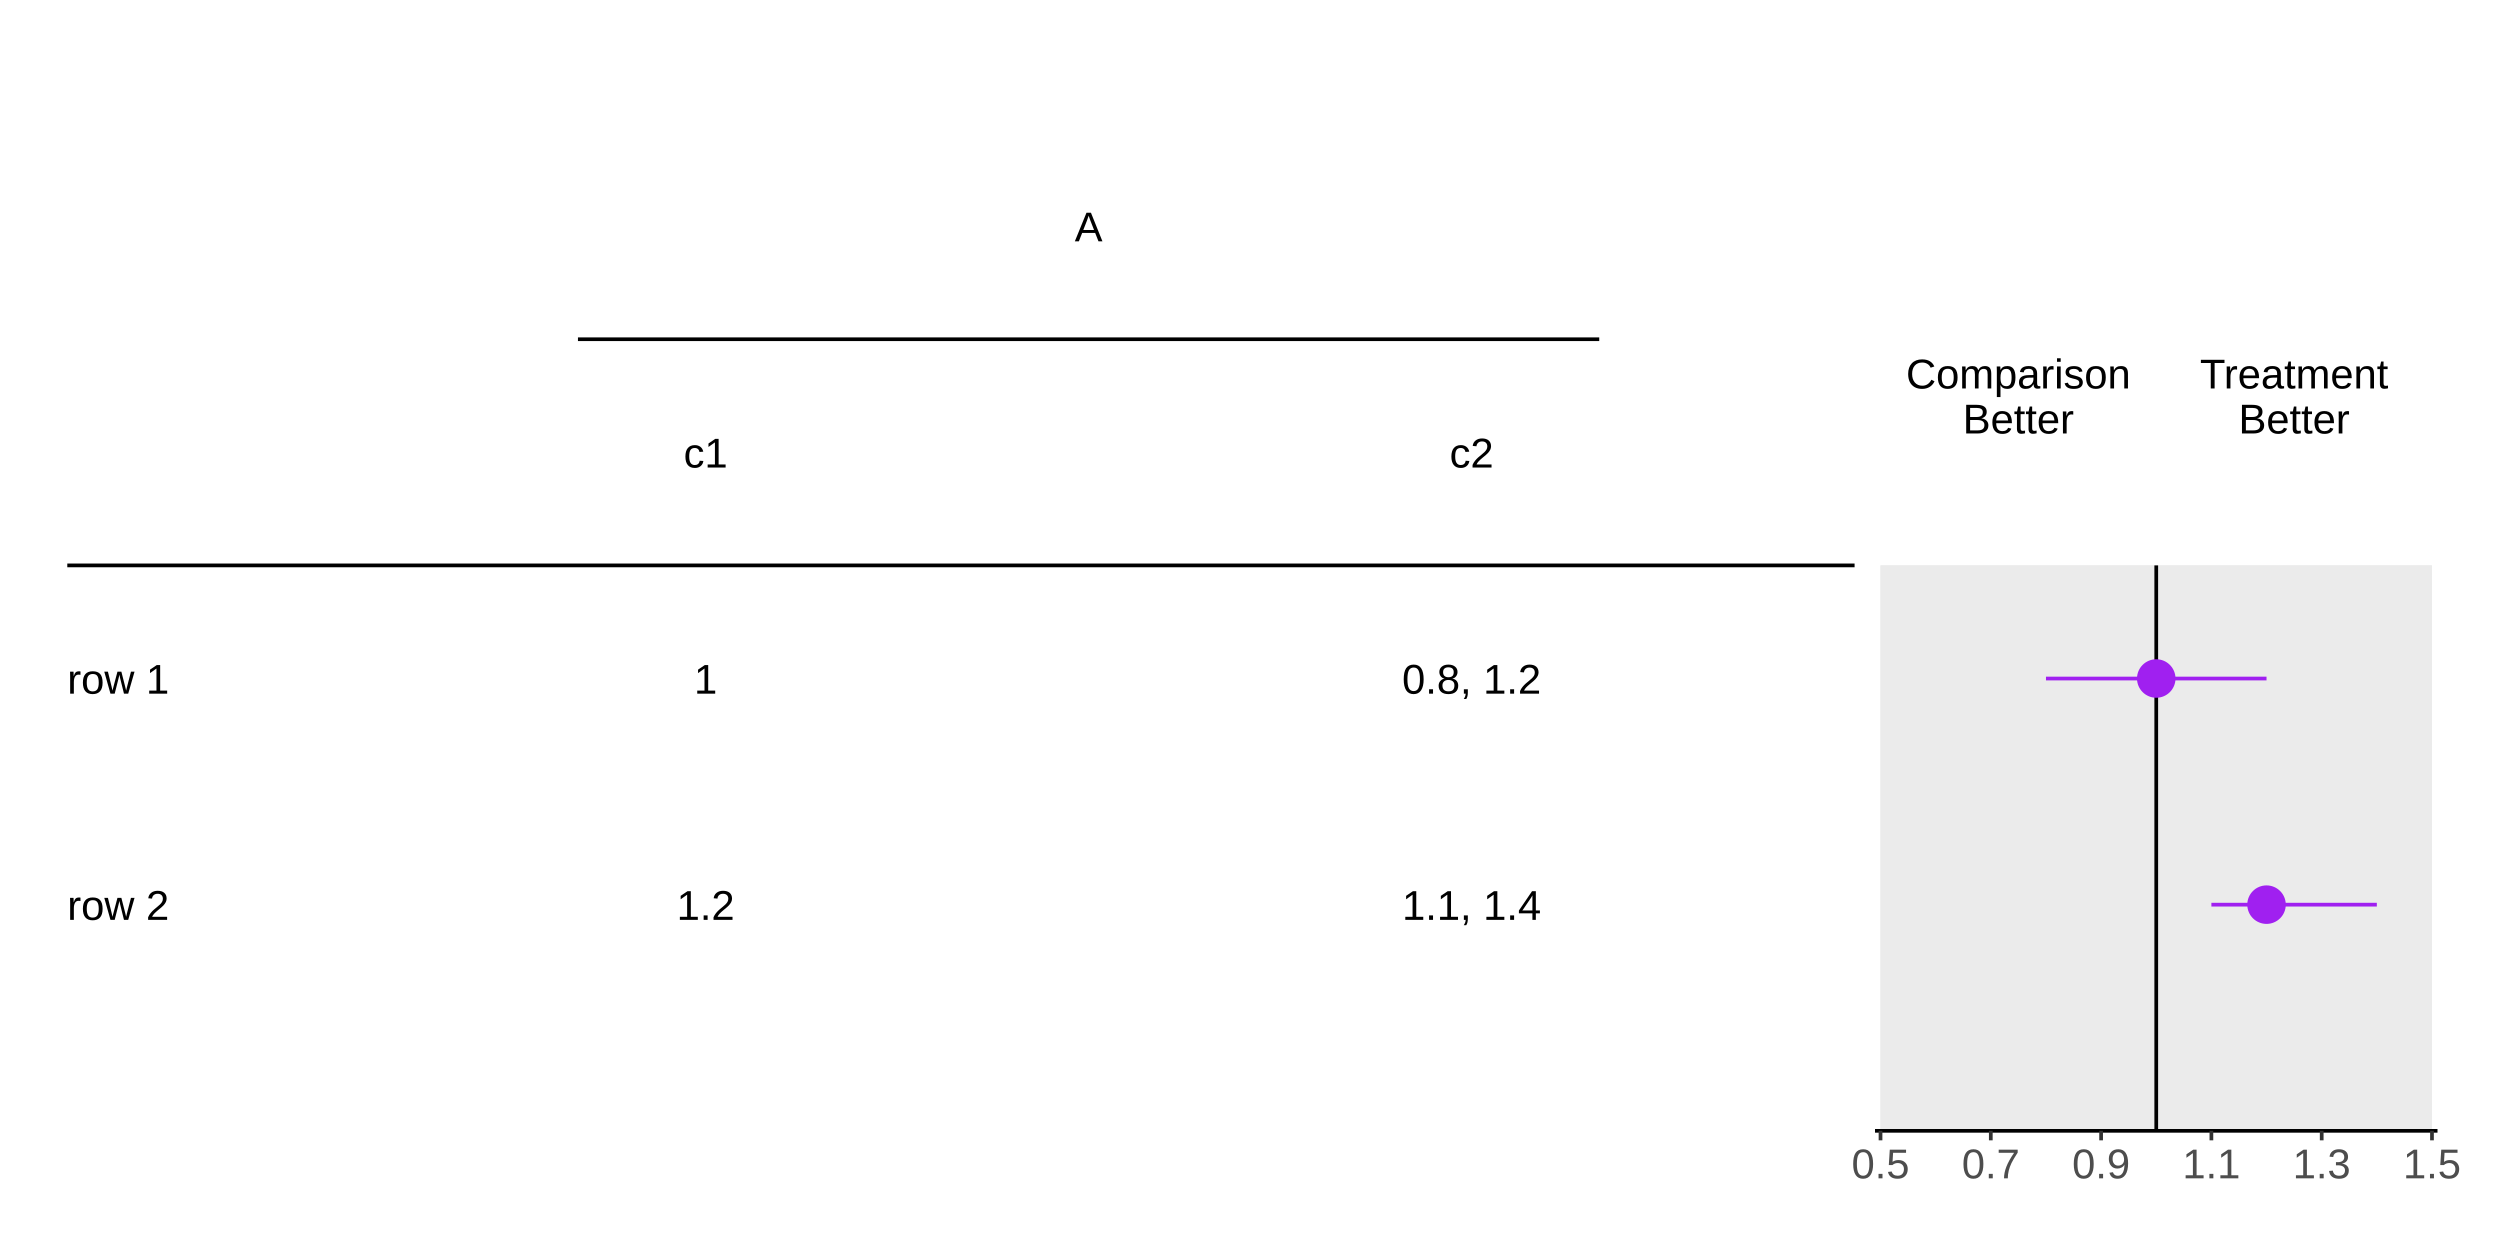
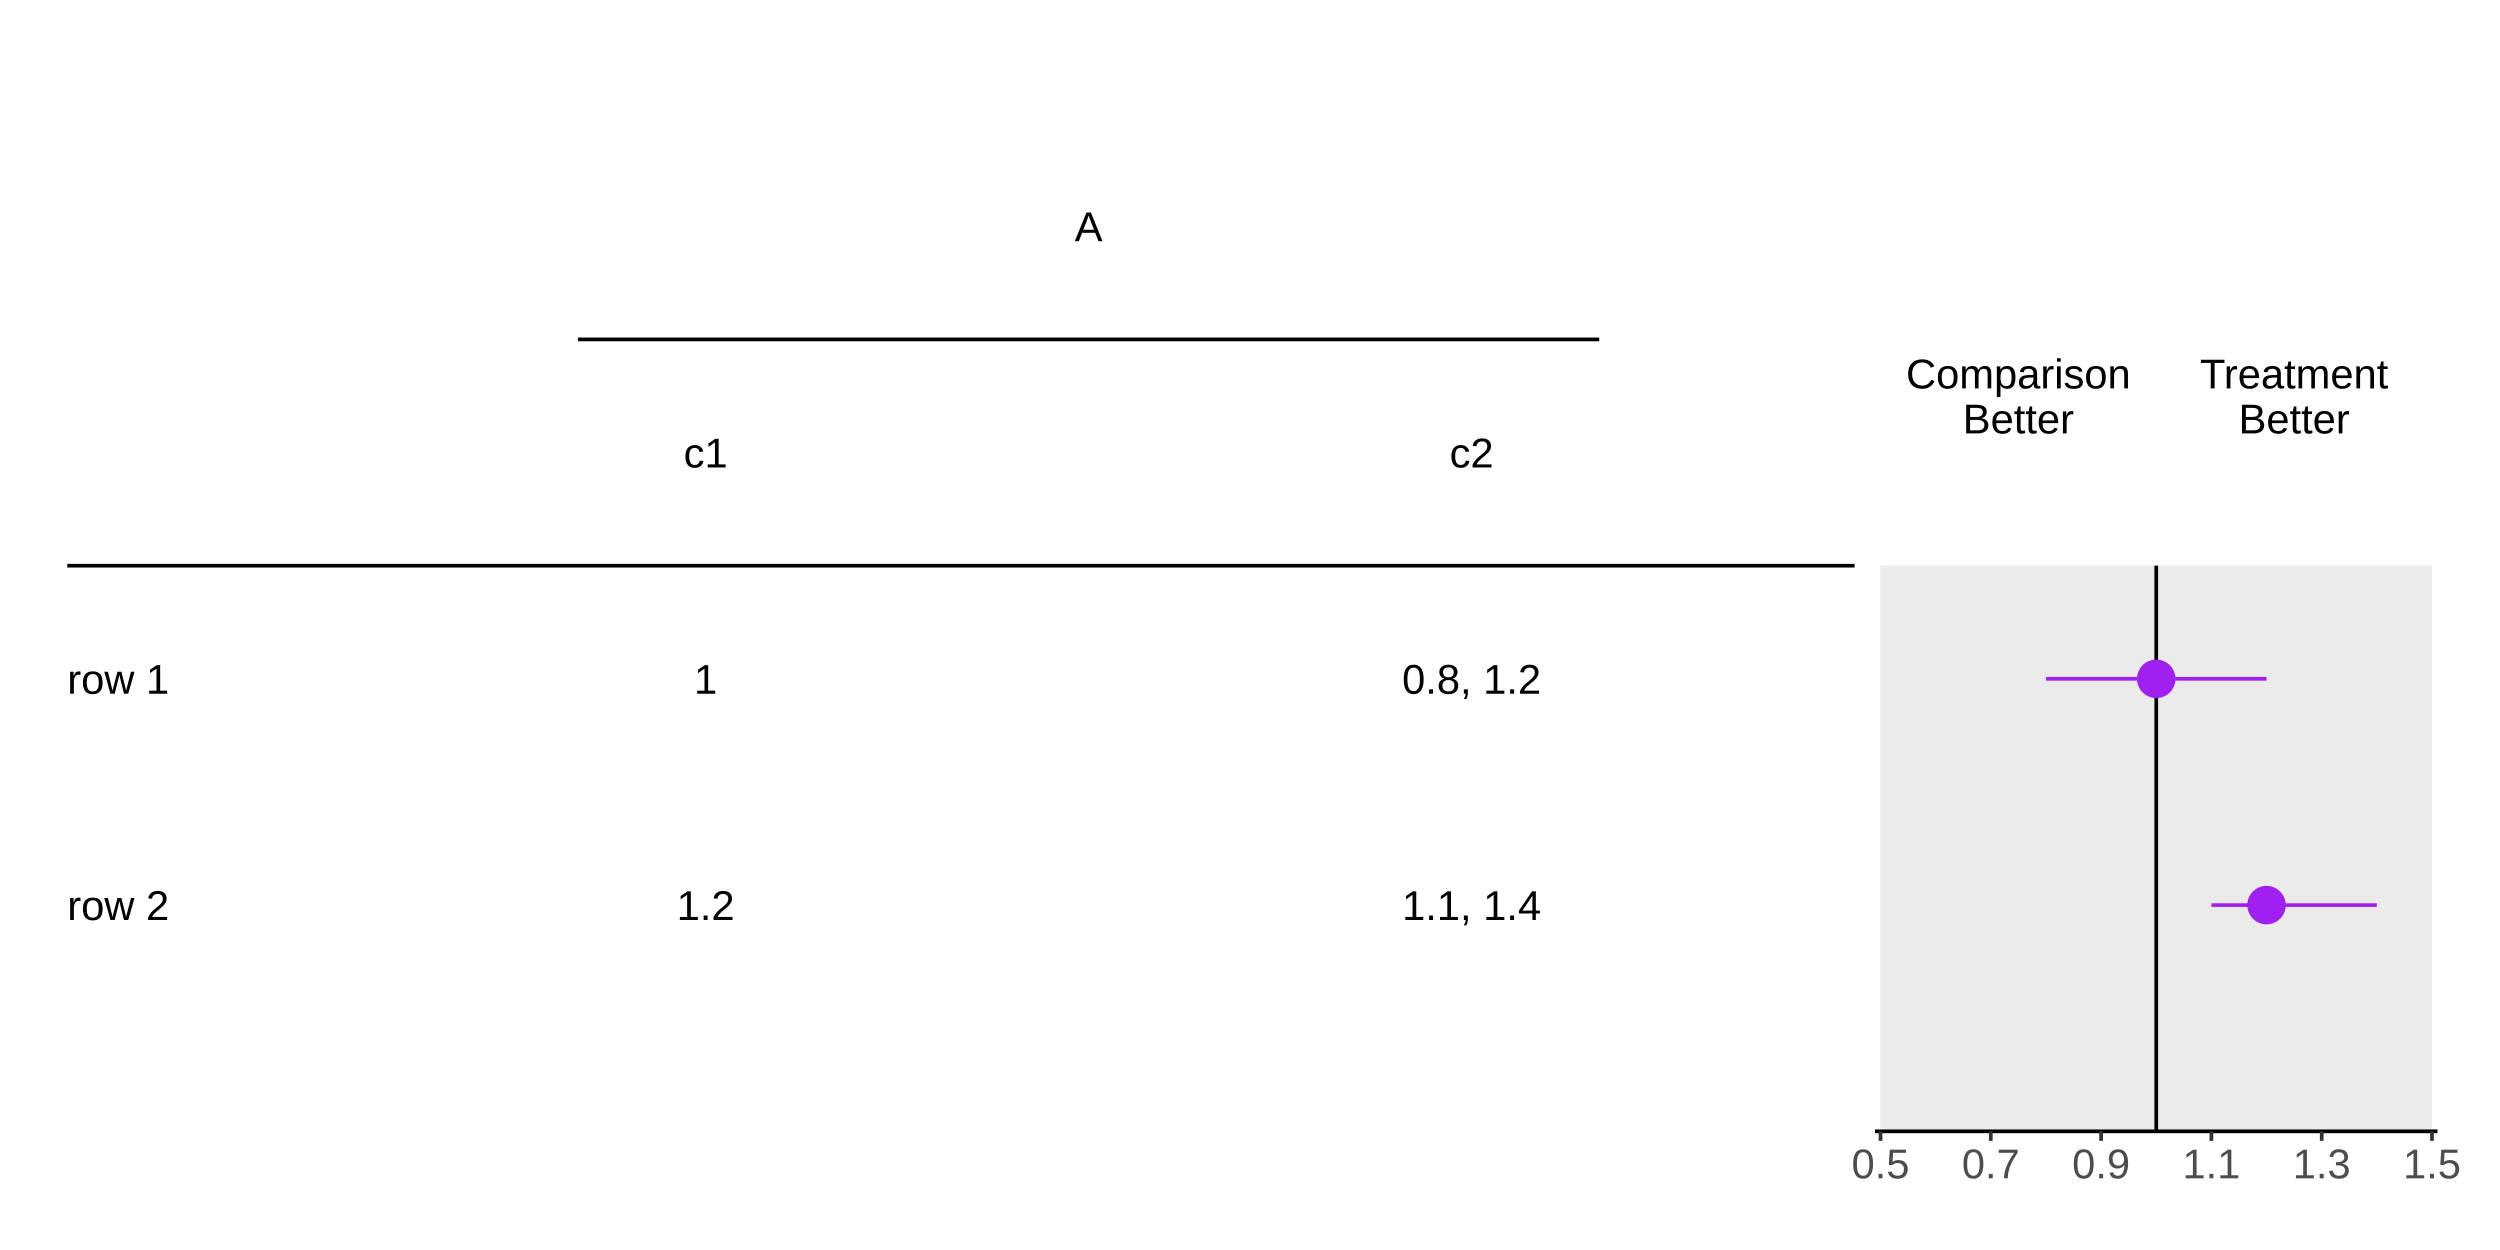
<svg xmlns="http://www.w3.org/2000/svg" class="svglite" width="720.00pt" height="360.00pt" viewBox="0 0 720.00 360.00">
  <defs>
    <style type="text/css">
    .svglite line, .svglite polyline, .svglite polygon, .svglite path, .svglite rect, .svglite circle {
      fill: none;
      stroke: #000000;
      stroke-linecap: round;
      stroke-linejoin: round;
      stroke-miterlimit: 10.00;
    }
    .svglite text {
      white-space: pre;
    }
  </style>
  </defs>
  <rect width="100%" height="100%" style="stroke: none; fill: none;" />
  <defs>
    <clipPath id="cpMC4wMHw3MjAuMDB8MC4wMHwzNjAuMDA=">
      <rect x="0.00" y="0.00" width="720.00" height="360.00" />
    </clipPath>
  </defs>
  <g clip-path="url(#cpMC4wMHw3MjAuMDB8MC4wMHwzNjAuMDA=)">
</g>
  <defs>
-     <clipPath id="cpMTMuNTB8NTQwLjAwfDAuMDB8MzI1LjY4">
-       <rect x="13.50" y="0.00" width="526.50" height="325.68" />
+     <clipPath id="cpMTMuNTB8NTQwLjAwfDAuMDB8MzI1Ljgz">
+       <rect x="13.50" y="0" width="526.50" height="325.83" />
    </clipPath>
  </defs>
-   <g clip-path="url(#cpMTMuNTB8NTQwLjAwfDAuMDB8MzI1LjY4)">
-     <line x1="19.38" y1="162.84" x2="534.12" y2="162.84" style="stroke-width: 1.07; stroke-linecap: butt;" />
-     <text x="313.52" y="69.51" text-anchor="middle" style="font-size: 12.00px; font-family: &quot;Liberation Sans&quot;;" textLength="8.21px" lengthAdjust="spacingAndGlyphs">A</text>
-     <line x1="166.45" y1="97.70" x2="460.58" y2="97.70" style="stroke-width: 1.07; stroke-linecap: butt;" />
-     <text x="19.38" y="199.78" style="font-size: 12.00px; font-family: &quot;Liberation Sans&quot;;" textLength="33.28px" lengthAdjust="spacingAndGlyphs">row 1</text>
-     <text x="19.38" y="264.92" style="font-size: 12.00px; font-family: &quot;Liberation Sans&quot;;" textLength="33.28px" lengthAdjust="spacingAndGlyphs">row 2</text>
-     <text x="203.22" y="134.65" text-anchor="middle" style="font-size: 12.00px; font-family: &quot;Liberation Sans&quot;;" textLength="14.24px" lengthAdjust="spacingAndGlyphs">c1</text>
-     <text x="203.22" y="199.78" text-anchor="middle" style="font-size: 12.00px; font-family: &quot;Liberation Sans&quot;;" textLength="7.64px" lengthAdjust="spacingAndGlyphs">1</text>
-     <text x="203.22" y="264.92" text-anchor="middle" style="font-size: 12.00px; font-family: &quot;Liberation Sans&quot;;" textLength="19.09px" lengthAdjust="spacingAndGlyphs">1.2</text>
-     <text x="423.82" y="134.65" text-anchor="middle" style="font-size: 12.00px; font-family: &quot;Liberation Sans&quot;;" textLength="14.24px" lengthAdjust="spacingAndGlyphs">c2</text>
-     <text x="423.82" y="199.78" text-anchor="middle" style="font-size: 12.00px; font-family: &quot;Liberation Sans&quot;;" textLength="45.82px" lengthAdjust="spacingAndGlyphs">0.8, 1.2</text>
-     <text x="423.82" y="264.92" text-anchor="middle" style="font-size: 12.00px; font-family: &quot;Liberation Sans&quot;;" textLength="45.82px" lengthAdjust="spacingAndGlyphs">1.1, 1.4</text>
+   <g clip-path="url(#cpMTMuNTB8NTQwLjAwfDAuMDB8MzI1Ljgz)">
+     <line x1="19.38" y1="162.92" x2="534.12" y2="162.92" style="stroke-width: 1.07; stroke-linecap: butt;" />
+     <text x="313.52" y="69.46" text-anchor="middle" style="font-size: 12.00px; font-family: &quot;Arial&quot;;" textLength="8.01px" lengthAdjust="spacingAndGlyphs">A</text>
+     <line x1="166.45" y1="97.75" x2="460.58" y2="97.75" style="stroke-width: 1.07; stroke-linecap: butt;" />
+     <text x="19.38" y="199.80" style="font-size: 12.00px; font-family: &quot;Arial&quot;;" textLength="29.35px" lengthAdjust="spacingAndGlyphs">row 1</text>
+     <text x="19.38" y="264.96" style="font-size: 12.00px; font-family: &quot;Arial&quot;;" textLength="29.35px" lengthAdjust="spacingAndGlyphs">row 2</text>
+     <text x="203.22" y="134.63" text-anchor="middle" style="font-size: 12.00px; font-family: &quot;Arial&quot;;" textLength="12.68px" lengthAdjust="spacingAndGlyphs">c1</text>
+     <text x="203.22" y="199.80" text-anchor="middle" style="font-size: 12.00px; font-family: &quot;Arial&quot;;" textLength="6.67px" lengthAdjust="spacingAndGlyphs">1</text>
+     <text x="203.22" y="264.96" text-anchor="middle" style="font-size: 12.00px; font-family: &quot;Arial&quot;;" textLength="16.68px" lengthAdjust="spacingAndGlyphs">1.2</text>
+     <text x="423.82" y="134.63" text-anchor="middle" style="font-size: 12.00px; font-family: &quot;Arial&quot;;" textLength="12.68px" lengthAdjust="spacingAndGlyphs">c2</text>
+     <text x="423.82" y="199.80" text-anchor="middle" style="font-size: 12.00px; font-family: &quot;Arial&quot;;" textLength="40.03px" lengthAdjust="spacingAndGlyphs">0.8, 1.2</text>
+     <text x="423.82" y="264.96" text-anchor="middle" style="font-size: 12.00px; font-family: &quot;Arial&quot;;" textLength="40.03px" lengthAdjust="spacingAndGlyphs">1.1, 1.4</text>
  </g>
  <g clip-path="url(#cpMC4wMHw3MjAuMDB8MC4wMHwzNjAuMDA=)">
</g>
  <defs>
    <clipPath id="cpNTQwLjAwfDcyMC4wMHwwLjAwfDM2MC4wMA==">
      <rect x="540.00" y="0.00" width="180.00" height="360.00" />
    </clipPath>
  </defs>
  <g clip-path="url(#cpNTQwLjAwfDcyMC4wMHwwLjAwfDM2MC4wMA==)">
    <rect x="540.00" y="0.00" width="180.00" height="360.00" style="stroke-width: 1.07; stroke: none;" />
  </g>
  <g clip-path="url(#cpMC4wMHw3MjAuMDB8MC4wMHwzNjAuMDA=)">
-     <rect x="540.00" y="0.00" width="162.00" height="325.68" style="stroke-width: 1.07; stroke: none;" />
-     <rect x="541.59" y="162.84" width="158.82" height="162.84" style="stroke-width: 1.07; stroke: none; stroke-linecap: butt; stroke-linejoin: miter; fill: #EBEBEB;" />
-     <rect x="541.59" y="162.84" width="158.82" height="162.84" style="stroke-width: 1.07; stroke: none; stroke-linecap: butt; stroke-linejoin: miter; fill: #EBEBEB;" />
-     <line x1="621.00" y1="325.68" x2="621.00" y2="162.84" style="stroke-width: 1.07; stroke-linecap: butt;" />
-     <text x="581.29" y="111.88" text-anchor="middle" style="font-size: 12.00px; font-family: &quot;Liberation Sans&quot;;" textLength="71.87px" lengthAdjust="spacingAndGlyphs">Comparison</text>
-     <text x="581.29" y="124.84" text-anchor="middle" style="font-size: 12.00px; font-family: &quot;Liberation Sans&quot;;" textLength="37.36px" lengthAdjust="spacingAndGlyphs">Better</text>
-     <text x="660.71" y="111.88" text-anchor="middle" style="font-size: 12.00px; font-family: &quot;Liberation Sans&quot;;" textLength="61.08px" lengthAdjust="spacingAndGlyphs">Treatment</text>
-     <text x="660.71" y="124.84" text-anchor="middle" style="font-size: 12.00px; font-family: &quot;Liberation Sans&quot;;" textLength="37.36px" lengthAdjust="spacingAndGlyphs">Better</text>
-     <circle cx="621.00" cy="195.41" r="5.19" style="stroke-width: 0.71; stroke: #A020F0; fill: #A020F0;" />
-     <circle cx="652.76" cy="260.54" r="5.19" style="stroke-width: 0.71; stroke: #A020F0; fill: #A020F0;" />
-     <line x1="589.24" y1="195.41" x2="652.76" y2="195.41" style="stroke-width: 1.07; stroke: #A020F0; stroke-linecap: butt;" />
-     <line x1="636.88" y1="260.54" x2="684.53" y2="260.54" style="stroke-width: 1.07; stroke: #A020F0; stroke-linecap: butt;" />
-     <polyline points="540.00,325.68 702.00,325.68 " style="stroke-width: 1.07; stroke-linecap: butt;" />
-     <polyline points="541.59,328.42 541.59,325.68 " style="stroke-width: 1.07; stroke: #333333; stroke-linecap: butt;" />
-     <polyline points="573.35,328.42 573.35,325.68 " style="stroke-width: 1.07; stroke: #333333; stroke-linecap: butt;" />
-     <polyline points="605.12,328.42 605.12,325.68 " style="stroke-width: 1.07; stroke: #333333; stroke-linecap: butt;" />
-     <polyline points="636.88,328.42 636.88,325.68 " style="stroke-width: 1.07; stroke: #333333; stroke-linecap: butt;" />
-     <polyline points="668.65,328.42 668.65,325.68 " style="stroke-width: 1.07; stroke: #333333; stroke-linecap: butt;" />
-     <polyline points="700.41,328.42 700.41,325.68 " style="stroke-width: 1.07; stroke: #333333; stroke-linecap: butt;" />
-     <text x="541.59" y="339.36" text-anchor="middle" style="font-size: 12.00px;fill: #4D4D4D; font-family: &quot;Liberation Sans&quot;;" textLength="19.09px" lengthAdjust="spacingAndGlyphs">0.5</text>
-     <text x="573.35" y="339.36" text-anchor="middle" style="font-size: 12.00px;fill: #4D4D4D; font-family: &quot;Liberation Sans&quot;;" textLength="19.09px" lengthAdjust="spacingAndGlyphs">0.7</text>
-     <text x="605.12" y="339.36" text-anchor="middle" style="font-size: 12.00px;fill: #4D4D4D; font-family: &quot;Liberation Sans&quot;;" textLength="19.09px" lengthAdjust="spacingAndGlyphs">0.9</text>
-     <text x="636.88" y="339.36" text-anchor="middle" style="font-size: 12.00px;fill: #4D4D4D; font-family: &quot;Liberation Sans&quot;;" textLength="19.09px" lengthAdjust="spacingAndGlyphs">1.1</text>
-     <text x="668.65" y="339.36" text-anchor="middle" style="font-size: 12.00px;fill: #4D4D4D; font-family: &quot;Liberation Sans&quot;;" textLength="19.09px" lengthAdjust="spacingAndGlyphs">1.3</text>
-     <text x="700.41" y="339.36" text-anchor="middle" style="font-size: 12.00px;fill: #4D4D4D; font-family: &quot;Liberation Sans&quot;;" textLength="19.09px" lengthAdjust="spacingAndGlyphs">1.5</text>
+     <rect x="540.00" y="0.00" width="162.00" height="325.83" style="stroke-width: 1.07; stroke: none;" />
+     <rect x="541.59" y="162.92" width="158.82" height="162.92" style="stroke-width: 1.07; stroke: none; stroke-linecap: butt; stroke-linejoin: miter; fill: #EBEBEB;" />
+     <rect x="541.59" y="162.92" width="158.82" height="162.92" style="stroke-width: 1.07; stroke: none; stroke-linecap: butt; stroke-linejoin: miter; fill: #EBEBEB;" />
+     <line x1="621.00" y1="325.83" x2="621.00" y2="162.92" style="stroke-width: 1.07; stroke-linecap: butt;" />
+     <text x="581.29" y="111.86" text-anchor="middle" style="font-size: 12.00px; font-family: &quot;Arial&quot;;" textLength="64.71px" lengthAdjust="spacingAndGlyphs">Comparison</text>
+     <text x="581.29" y="124.82" text-anchor="middle" style="font-size: 12.00px; font-family: &quot;Arial&quot;;" textLength="32.02px" lengthAdjust="spacingAndGlyphs">Better</text>
+     <text x="660.71" y="111.86" text-anchor="middle" style="font-size: 12.00px; font-family: &quot;Arial&quot;;" textLength="54.24px" lengthAdjust="spacingAndGlyphs">Treatment</text>
+     <text x="660.71" y="124.82" text-anchor="middle" style="font-size: 12.00px; font-family: &quot;Arial&quot;;" textLength="32.02px" lengthAdjust="spacingAndGlyphs">Better</text>
+     <circle cx="621.00" cy="195.50" r="5.19" style="stroke-width: 0.71; stroke: #A020F0; fill: #A020F0;" />
+     <circle cx="652.76" cy="260.67" r="5.19" style="stroke-width: 0.71; stroke: #A020F0; fill: #A020F0;" />
+     <line x1="589.24" y1="195.50" x2="652.76" y2="195.50" style="stroke-width: 1.07; stroke: #A020F0; stroke-linecap: butt;" />
+     <line x1="636.88" y1="260.67" x2="684.53" y2="260.67" style="stroke-width: 1.07; stroke: #A020F0; stroke-linecap: butt;" />
+     <polyline points="540.00,325.83 702.00,325.83 " style="stroke-width: 1.07; stroke-linecap: butt;" />
+     <polyline points="541.59,328.57 541.59,325.83 " style="stroke-width: 1.07; stroke: #333333; stroke-linecap: butt;" />
+     <polyline points="573.35,328.57 573.35,325.83 " style="stroke-width: 1.07; stroke: #333333; stroke-linecap: butt;" />
+     <polyline points="605.12,328.57 605.12,325.83 " style="stroke-width: 1.07; stroke: #333333; stroke-linecap: butt;" />
+     <polyline points="636.88,328.57 636.88,325.83 " style="stroke-width: 1.07; stroke: #333333; stroke-linecap: butt;" />
+     <polyline points="668.65,328.57 668.65,325.83 " style="stroke-width: 1.07; stroke: #333333; stroke-linecap: butt;" />
+     <polyline points="700.41,328.57 700.41,325.83 " style="stroke-width: 1.07; stroke: #333333; stroke-linecap: butt;" />
+     <text x="541.59" y="339.36" text-anchor="middle" style="font-size: 12.00px;fill: #4D4D4D; font-family: &quot;Arial&quot;;" textLength="16.68px" lengthAdjust="spacingAndGlyphs">0.5</text>
+     <text x="573.35" y="339.36" text-anchor="middle" style="font-size: 12.00px;fill: #4D4D4D; font-family: &quot;Arial&quot;;" textLength="16.68px" lengthAdjust="spacingAndGlyphs">0.7</text>
+     <text x="605.12" y="339.36" text-anchor="middle" style="font-size: 12.00px;fill: #4D4D4D; font-family: &quot;Arial&quot;;" textLength="16.68px" lengthAdjust="spacingAndGlyphs">0.9</text>
+     <text x="636.88" y="339.36" text-anchor="middle" style="font-size: 12.00px;fill: #4D4D4D; font-family: &quot;Arial&quot;;" textLength="16.68px" lengthAdjust="spacingAndGlyphs">1.1</text>
+     <text x="668.65" y="339.36" text-anchor="middle" style="font-size: 12.00px;fill: #4D4D4D; font-family: &quot;Arial&quot;;" textLength="16.68px" lengthAdjust="spacingAndGlyphs">1.3</text>
+     <text x="700.41" y="339.36" text-anchor="middle" style="font-size: 12.00px;fill: #4D4D4D; font-family: &quot;Arial&quot;;" textLength="16.68px" lengthAdjust="spacingAndGlyphs">1.5</text>
  </g>
</svg>
